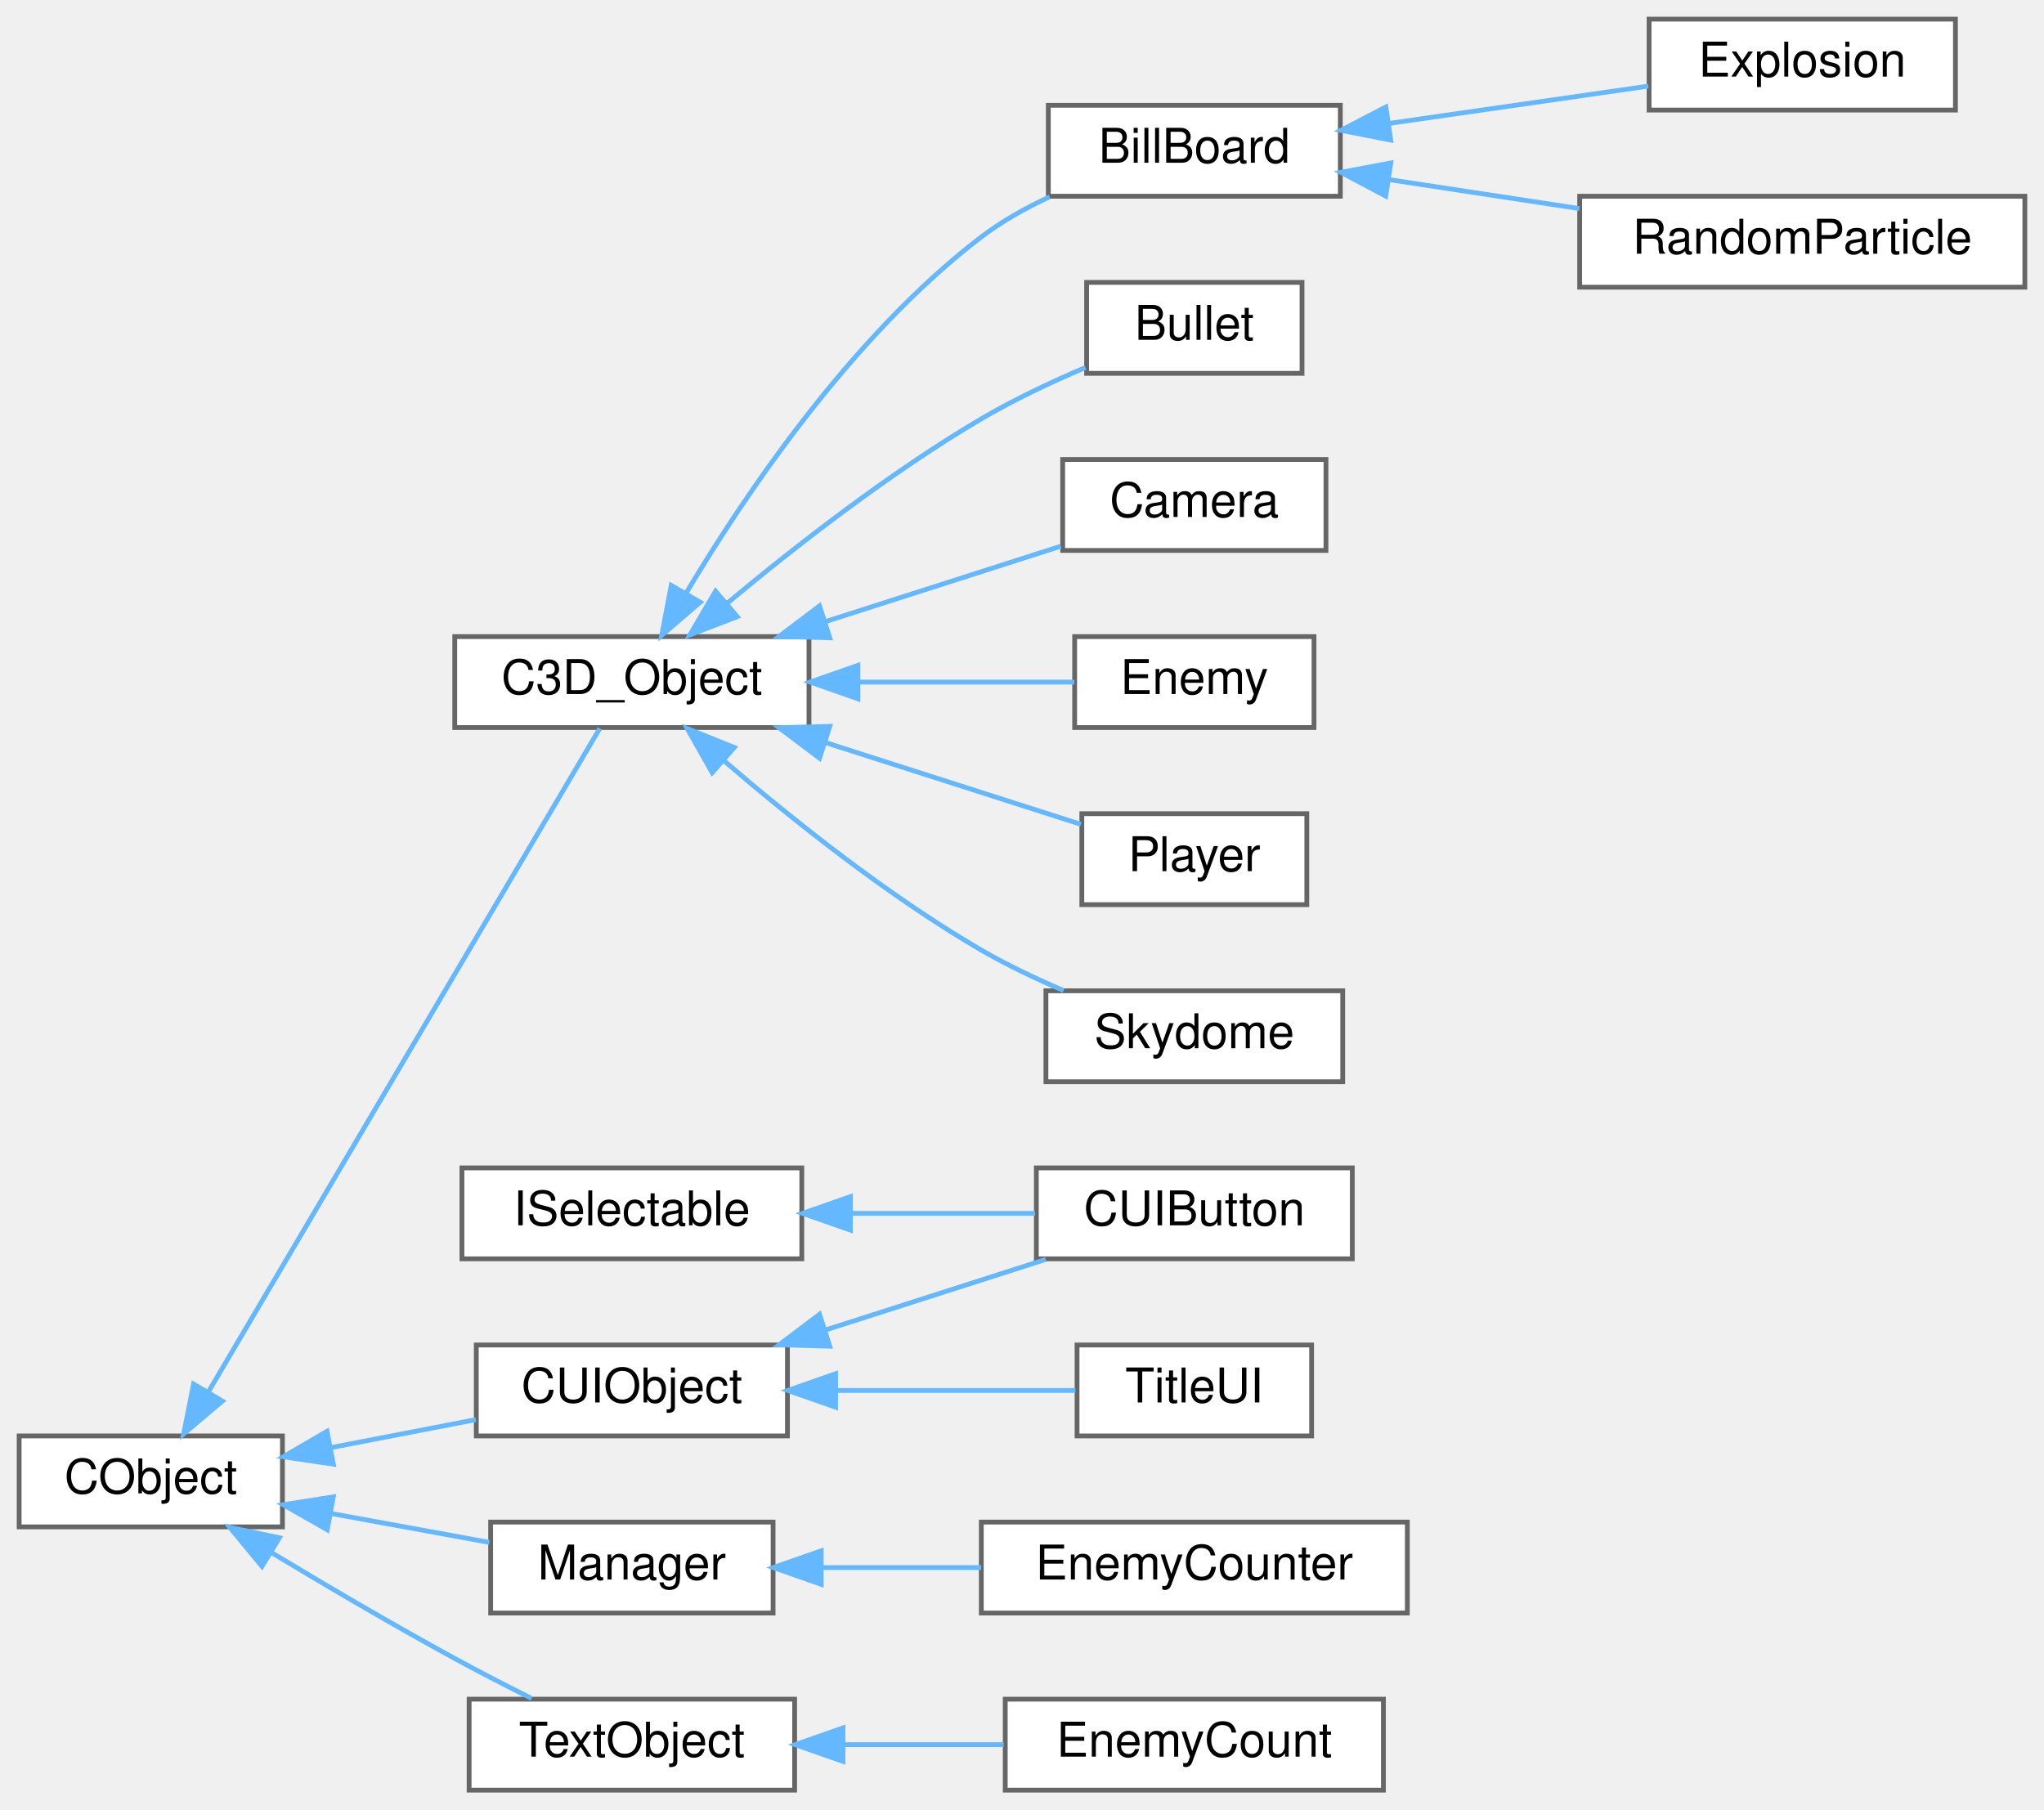
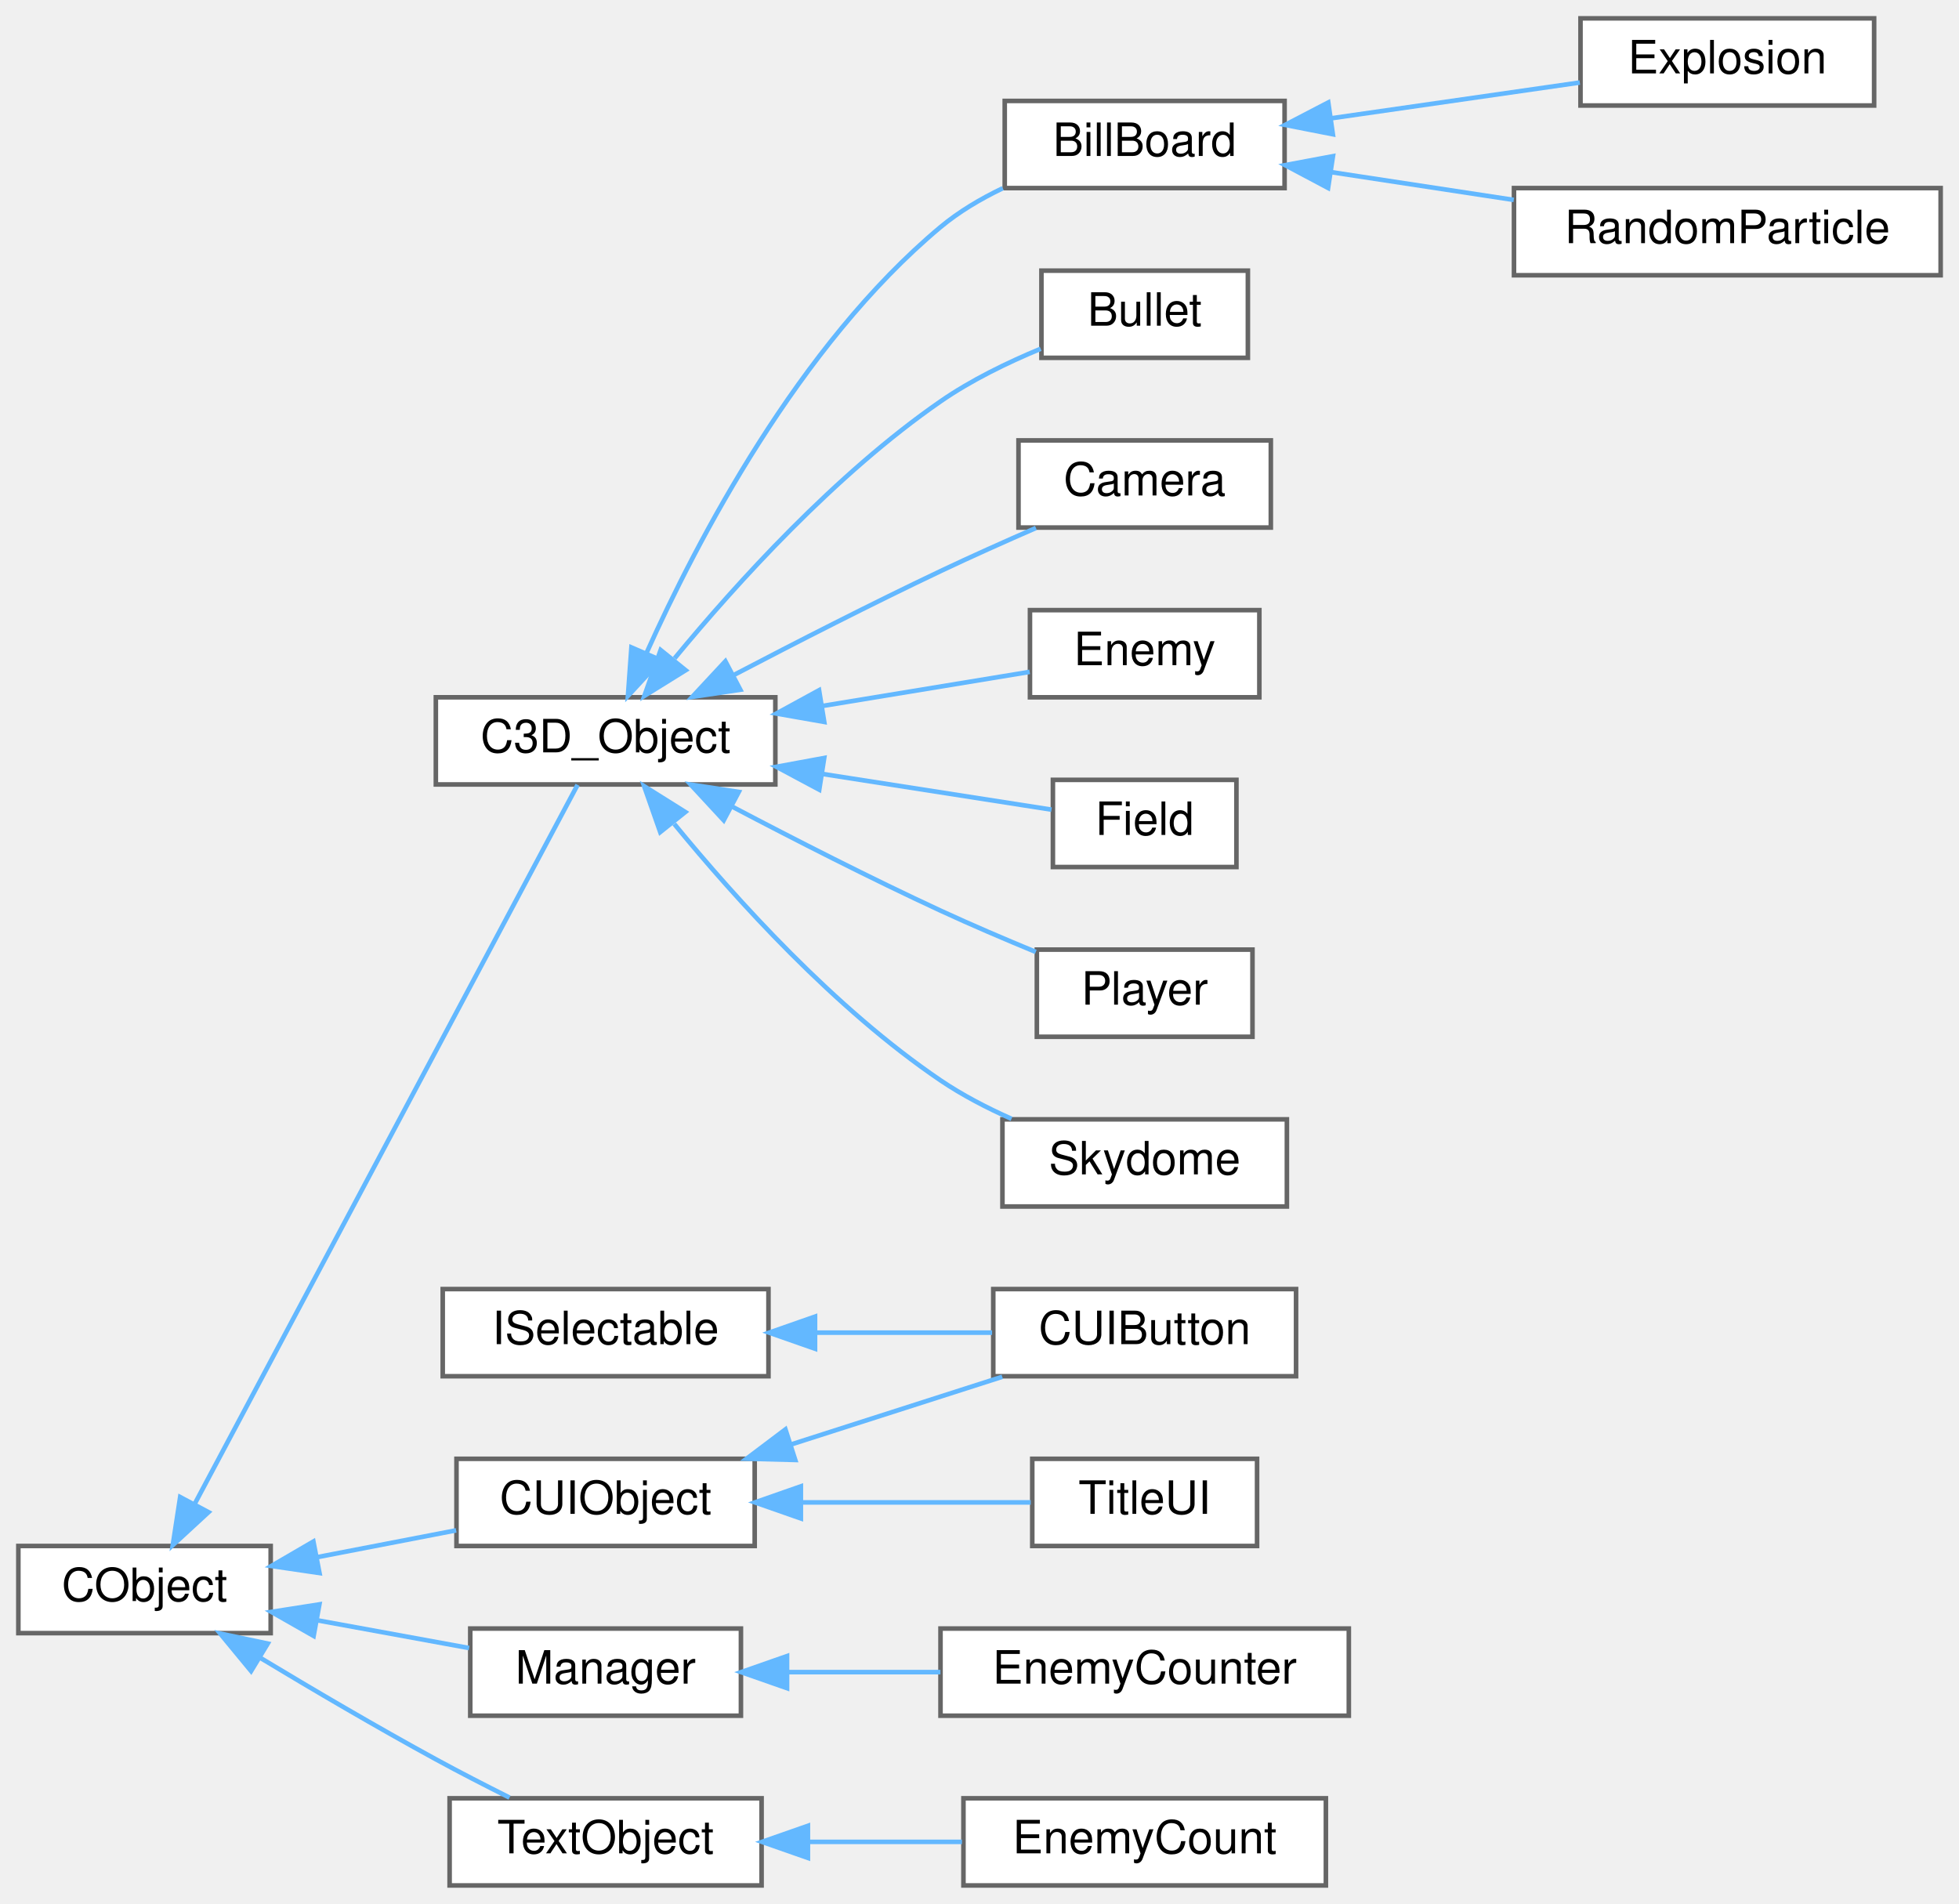
- <svg xmlns="http://www.w3.org/2000/svg" xmlns:xlink="http://www.w3.org/1999/xlink" width="427pt" height="378pt" viewBox="0.00 0.00 427.00 378.00">
-   <g id="graph0" class="graph" transform="scale(1 1) rotate(0) translate(4 374)">
+ <svg xmlns="http://www.w3.org/2000/svg" xmlns:xlink="http://www.w3.org/1999/xlink" width="427pt" height="415pt" viewBox="0.00 0.00 427.00 415.00">
+   <g id="graph0" class="graph" transform="scale(1 1) rotate(0) translate(4 411)">
    <g id="Node000000" class="node">
      <g id="a_Node000000">
        <a xlink:href="classCObject.html" target="_top" xlink:title=" ">
          <polygon fill="white" stroke="#666666" points="55,-74 0,-74 0,-55 55,-55 55,-74" />
          <text text-anchor="middle" x="27.5" y="-62" font-family="Helvetica,sans-Serif" font-size="10.00">CObject</text>
        </a>
      </g>
    </g>
    <g id="Node000001" class="node">
      <g id="a_Node000001">
        <a xlink:href="classC3D__Object.html" target="_top" xlink:title=" ">
-           <polygon fill="white" stroke="#666666" points="165,-241 91,-241 91,-222 165,-222 165,-241" />
-           <text text-anchor="middle" x="128" y="-229" font-family="Helvetica,sans-Serif" font-size="10.00">C3D_Object</text>
+           <polygon fill="white" stroke="#666666" points="165,-259 91,-259 91,-240 165,-240 165,-259" />
+           <text text-anchor="middle" x="128" y="-247" font-family="Helvetica,sans-Serif" font-size="10.00">C3D_Object</text>
        </a>
      </g>
    </g>
    <g id="edge12_Node000000_Node000001" class="edge">
      <g id="a_edge12_Node000000_Node000001">
        <a xlink:title=" ">
-           <path fill="none" stroke="#63b8ff" d="M39.61,-83.34C60.61,-118.94 105.42,-194.92 121.29,-221.81" />
-           <polygon fill="#63b8ff" stroke="#63b8ff" points="42.46,-81.28 34.37,-74.45 36.43,-84.84 42.46,-81.28" />
-         </a>
-       </g>
-     </g>
-     <g id="Node000010" class="node">
-       <g id="a_Node000010">
+           <path fill="none" stroke="#63b8ff" d="M38.42,-83.14C59.13,-122.03 106.3,-210.63 121.89,-239.91" />
+           <polygon fill="#63b8ff" stroke="#63b8ff" points="41.45,-81.37 33.66,-74.19 35.27,-84.66 41.45,-81.37" />
+         </a>
+       </g>
+     </g>
+     <g id="Node000011" class="node">
+       <g id="a_Node000011">
        <a xlink:href="classCUIObject.html" target="_top" xlink:title=" ">
          <polygon fill="white" stroke="#666666" points="160.5,-93 95.5,-93 95.5,-74 160.5,-74 160.5,-93" />
          <text text-anchor="middle" x="128" y="-81" font-family="Helvetica,sans-Serif" font-size="10.00">CUIObject</text>
        </a>
      </g>
    </g>
-     <g id="edge21_Node000000_Node000010" class="edge">
-       <g id="a_edge21_Node000000_Node000010">
+     <g id="edge22_Node000000_Node000011" class="edge">
+       <g id="a_edge22_Node000000_Node000011">
        <a xlink:title=" ">
          <path fill="none" stroke="#63b8ff" d="M65.18,-71.57C75.12,-73.49 85.79,-75.55 95.42,-77.41" />
          <polygon fill="#63b8ff" stroke="#63b8ff" points="65.64,-68.1 55.16,-69.64 64.31,-74.97 65.64,-68.1" />
        </a>
      </g>
    </g>
-     <g id="Node000014" class="node">
-       <g id="a_Node000014">
+     <g id="Node000015" class="node">
+       <g id="a_Node000015">
        <a xlink:href="classManager.html" target="_top" xlink:title=" ">
          <polygon fill="white" stroke="#666666" points="157.5,-56 98.5,-56 98.5,-37 157.5,-37 157.5,-56" />
          <text text-anchor="middle" x="128" y="-44" font-family="Helvetica,sans-Serif" font-size="10.00">Manager</text>
        </a>
      </g>
    </g>
-     <g id="edge24_Node000000_Node000014" class="edge">
-       <g id="a_edge24_Node000000_Node000014">
+     <g id="edge25_Node000000_Node000015" class="edge">
+       <g id="a_edge25_Node000000_Node000015">
        <a xlink:title=" ">
          <path fill="none" stroke="#63b8ff" d="M65.26,-57.78C76.16,-55.79 87.94,-53.64 98.25,-51.75" />
          <polygon fill="#63b8ff" stroke="#63b8ff" points="64.36,-54.39 55.16,-59.63 65.62,-61.27 64.36,-54.39" />
        </a>
      </g>
    </g>
-     <g id="Node000016" class="node">
-       <g id="a_Node000016">
+     <g id="Node000017" class="node">
+       <g id="a_Node000017">
        <a xlink:href="classTextObject.html" target="_top" xlink:title=" ">
          <polygon fill="white" stroke="#666666" points="162,-19 94,-19 94,0 162,0 162,-19" />
          <text text-anchor="middle" x="128" y="-7" font-family="Helvetica,sans-Serif" font-size="10.00">TextObject</text>
        </a>
      </g>
    </g>
-     <g id="edge26_Node000000_Node000016" class="edge">
-       <g id="a_edge26_Node000000_Node000016">
+     <g id="edge27_Node000000_Node000017" class="edge">
+       <g id="a_edge27_Node000000_Node000017">
        <a xlink:title=" ">
          <path fill="none" stroke="#63b8ff" d="M52.61,-49.69C64.12,-42.75 78.16,-34.5 91,-27.5 96.15,-24.69 101.8,-21.79 107.06,-19.15" />
          <polygon fill="#63b8ff" stroke="#63b8ff" points="50.73,-46.74 43.99,-54.91 54.36,-52.72 50.73,-46.74" />
        </a>
      </g>
    </g>
    <g id="Node000002" class="node">
      <g id="a_Node000002">
        <a xlink:href="classBillBoard.html" target="_top" xlink:title=" ">
-           <polygon fill="white" stroke="#666666" points="276,-352 215,-352 215,-333 276,-333 276,-352" />
-           <text text-anchor="middle" x="245.5" y="-340" font-family="Helvetica,sans-Serif" font-size="10.00">BillBoard</text>
+           <polygon fill="white" stroke="#666666" points="276,-389 215,-389 215,-370 276,-370 276,-389" />
+           <text text-anchor="middle" x="245.5" y="-377" font-family="Helvetica,sans-Serif" font-size="10.00">BillBoard</text>
        </a>
      </g>
    </g>
    <g id="edge13_Node000001_Node000002" class="edge">
      <g id="a_edge13_Node000001_Node000002">
        <a xlink:title=" ">
-           <path fill="none" stroke="#63b8ff" d="M139.31,-250.05C151.62,-270.69 173.96,-303.85 201,-324.5 205.29,-327.77 210.26,-330.56 215.27,-332.88" />
-           <polygon fill="#63b8ff" stroke="#63b8ff" points="142.28,-248.18 134.24,-241.28 136.22,-251.69 142.28,-248.18" />
+           <path fill="none" stroke="#63b8ff" d="M136.9,-268.62C147.93,-293.18 170.11,-335.7 201,-361.5 205.01,-364.85 209.74,-367.65 214.57,-369.97" />
+           <polygon fill="#63b8ff" stroke="#63b8ff" points="140.05,-267.09 132.87,-259.3 133.63,-269.87 140.05,-267.09" />
        </a>
      </g>
    </g>
    <g id="Node000005" class="node">
      <g id="a_Node000005">
        <a xlink:href="classBullet.html" target="_top" xlink:title=" ">
-           <polygon fill="white" stroke="#666666" points="268,-315 223,-315 223,-296 268,-296 268,-315" />
-           <text text-anchor="middle" x="245.5" y="-303" font-family="Helvetica,sans-Serif" font-size="10.00">Bullet</text>
+           <polygon fill="white" stroke="#666666" points="268,-352 223,-352 223,-333 268,-333 268,-352" />
+           <text text-anchor="middle" x="245.5" y="-340" font-family="Helvetica,sans-Serif" font-size="10.00">Bullet</text>
        </a>
      </g>
    </g>
    <g id="edge16_Node000001_Node000005" class="edge">
      <g id="a_edge16_Node000001_Node000005">
        <a xlink:title=" ">
-           <path fill="none" stroke="#63b8ff" d="M148.03,-248.07C162.05,-259.75 181.92,-275.27 201,-286.5 207.82,-290.51 215.64,-294.19 222.75,-297.22" />
-           <polygon fill="#63b8ff" stroke="#63b8ff" points="150.01,-245.16 140.12,-241.36 145.48,-250.49 150.01,-245.16" />
+           <path fill="none" stroke="#63b8ff" d="M143.05,-267.5C156.51,-283.82 178.12,-307.66 201,-323.5 207.64,-328.1 215.57,-331.96 222.83,-334.97" />
+           <polygon fill="#63b8ff" stroke="#63b8ff" points="145.45,-264.9 136.45,-259.31 140,-269.3 145.45,-264.9" />
        </a>
      </g>
    </g>
    <g id="Node000006" class="node">
      <g id="a_Node000006">
        <a xlink:href="classCamera.html" target="_top" xlink:title=" ">
-           <polygon fill="white" stroke="#666666" points="273,-278 218,-278 218,-259 273,-259 273,-278" />
-           <text text-anchor="middle" x="245.5" y="-266" font-family="Helvetica,sans-Serif" font-size="10.00">Camera</text>
+           <polygon fill="white" stroke="#666666" points="273,-315 218,-315 218,-296 273,-296 273,-315" />
+           <text text-anchor="middle" x="245.5" y="-303" font-family="Helvetica,sans-Serif" font-size="10.00">Camera</text>
        </a>
      </g>
    </g>
    <g id="edge17_Node000001_Node000006" class="edge">
      <g id="a_edge17_Node000001_Node000006">
        <a xlink:title=" ">
-           <path fill="none" stroke="#63b8ff" d="M168.5,-244.15C184.69,-249.34 203.02,-255.21 217.62,-259.89" />
-           <polygon fill="#63b8ff" stroke="#63b8ff" points="169.34,-240.75 158.74,-241.03 167.2,-247.41 169.34,-240.75" />
+           <path fill="none" stroke="#63b8ff" d="M156.05,-263.91C169.47,-270.93 185.98,-279.37 201,-286.5 207.7,-289.68 215.07,-292.97 221.8,-295.91" />
+           <polygon fill="#63b8ff" stroke="#63b8ff" points="157.37,-260.65 146.89,-259.09 154.11,-266.85 157.37,-260.65" />
        </a>
      </g>
    </g>
    <g id="Node000007" class="node">
      <g id="a_Node000007">
        <a xlink:href="classEnemy.html" target="_top" xlink:title=" ">
-           <polygon fill="white" stroke="#666666" points="270.5,-241 220.5,-241 220.5,-222 270.5,-222 270.5,-241" />
-           <text text-anchor="middle" x="245.5" y="-229" font-family="Helvetica,sans-Serif" font-size="10.00">Enemy</text>
+           <polygon fill="white" stroke="#666666" points="270.5,-278 220.5,-278 220.5,-259 270.5,-259 270.5,-278" />
+           <text text-anchor="middle" x="245.5" y="-266" font-family="Helvetica,sans-Serif" font-size="10.00">Enemy</text>
        </a>
      </g>
    </g>
    <g id="edge18_Node000001_Node000007" class="edge">
      <g id="a_edge18_Node000001_Node000007">
        <a xlink:title=" ">
-           <path fill="none" stroke="#63b8ff" d="M175.64,-231.5C191.01,-231.5 207.46,-231.5 220.44,-231.5" />
-           <polygon fill="#63b8ff" stroke="#63b8ff" points="175.23,-228 165.23,-231.5 175.23,-235 175.23,-228" />
+           <path fill="none" stroke="#63b8ff" d="M175.19,-257.1C190.69,-259.65 207.34,-262.39 220.44,-264.54" />
+           <polygon fill="#63b8ff" stroke="#63b8ff" points="175.66,-253.63 165.23,-255.46 174.53,-260.54 175.66,-253.63" />
        </a>
      </g>
    </g>
    <g id="Node000008" class="node">
      <g id="a_Node000008">
+         <a xlink:href="classField.html" target="_top" xlink:title=" ">
+           <polygon fill="white" stroke="#666666" points="265.5,-241 225.5,-241 225.5,-222 265.5,-222 265.5,-241" />
+           <text text-anchor="middle" x="245.5" y="-229" font-family="Helvetica,sans-Serif" font-size="10.00">Field</text>
+         </a>
+       </g>
+     </g>
+     <g id="edge19_Node000001_Node000008" class="edge">
+       <g id="a_edge19_Node000001_Node000008">
+         <a xlink:title=" ">
+           <path fill="none" stroke="#63b8ff" d="M175.27,-242.29C192.68,-239.58 211.56,-236.63 225.19,-234.51" />
+           <polygon fill="#63b8ff" stroke="#63b8ff" points="174.57,-238.86 165.23,-243.85 175.65,-245.77 174.57,-238.86" />
+         </a>
+       </g>
+     </g>
+     <g id="Node000009" class="node">
+       <g id="a_Node000009">
        <a xlink:href="classPlayer.html" target="_top" xlink:title=" ">
          <polygon fill="white" stroke="#666666" points="269,-204 222,-204 222,-185 269,-185 269,-204" />
          <text text-anchor="middle" x="245.5" y="-192" font-family="Helvetica,sans-Serif" font-size="10.00">Player</text>
        </a>
      </g>
    </g>
-     <g id="edge19_Node000001_Node000008" class="edge">
-       <g id="a_edge19_Node000001_Node000008">
-         <a xlink:title=" ">
-           <path fill="none" stroke="#63b8ff" d="M168.32,-218.9C186.14,-213.2 206.57,-206.65 221.79,-201.78" />
-           <polygon fill="#63b8ff" stroke="#63b8ff" points="167.2,-215.59 158.74,-221.97 169.34,-222.25 167.2,-215.59" />
-         </a>
-       </g>
-     </g>
-     <g id="Node000009" class="node">
-       <g id="a_Node000009">
+     <g id="edge20_Node000001_Node000009" class="edge">
+       <g id="a_edge20_Node000001_Node000009">
+         <a xlink:title=" ">
+           <path fill="none" stroke="#63b8ff" d="M155.72,-235.1C169.17,-228.03 185.81,-219.53 201,-212.5 207.68,-209.41 215.03,-206.27 221.77,-203.49" />
+           <polygon fill="#63b8ff" stroke="#63b8ff" points="153.75,-232.19 146.55,-239.97 157.03,-238.37 153.75,-232.19" />
+         </a>
+       </g>
+     </g>
+     <g id="Node000010" class="node">
+       <g id="a_Node000010">
        <a xlink:href="classSkydome.html" target="_top" xlink:title=" ">
          <polygon fill="white" stroke="#666666" points="276.5,-167 214.5,-167 214.5,-148 276.5,-148 276.5,-167" />
          <text text-anchor="middle" x="245.5" y="-155" font-family="Helvetica,sans-Serif" font-size="10.00">Skydome</text>
        </a>
      </g>
    </g>
-     <g id="edge20_Node000001_Node000009" class="edge">
-       <g id="a_edge20_Node000001_Node000009">
-         <a xlink:title=" ">
-           <path fill="none" stroke="#63b8ff" d="M147.42,-214.91C161.41,-202.9 181.5,-186.84 201,-175.5 206.37,-172.38 212.39,-169.52 218.19,-167.05" />
-           <polygon fill="#63b8ff" stroke="#63b8ff" points="144.78,-212.57 139.56,-221.79 149.39,-217.84 144.78,-212.57" />
+     <g id="edge21_Node000001_Node000010" class="edge">
+       <g id="a_edge21_Node000001_Node000010">
+         <a xlink:title=" ">
+           <path fill="none" stroke="#63b8ff" d="M142.97,-231.39C156.39,-215.01 177.97,-191.11 201,-175.5 205.74,-172.29 211.13,-169.49 216.48,-167.11" />
+           <polygon fill="#63b8ff" stroke="#63b8ff" points="139.91,-229.62 136.4,-239.62 145.38,-233.99 139.91,-229.62" />
        </a>
      </g>
    </g>
    <g id="Node000003" class="node">
      <g id="a_Node000003">
        <a xlink:href="classExplosion.html" target="_top" xlink:title=" ">
-           <polygon fill="white" stroke="#666666" points="404.5,-370 340.5,-370 340.5,-351 404.5,-351 404.5,-370" />
-           <text text-anchor="middle" x="372.5" y="-358" font-family="Helvetica,sans-Serif" font-size="10.00">Explosion</text>
+           <polygon fill="white" stroke="#666666" points="404.5,-407 340.5,-407 340.5,-388 404.5,-388 404.5,-407" />
+           <text text-anchor="middle" x="372.5" y="-395" font-family="Helvetica,sans-Serif" font-size="10.00">Explosion</text>
        </a>
      </g>
    </g>
    <g id="edge14_Node000002_Node000003" class="edge">
      <g id="a_edge14_Node000002_Node000003">
        <a xlink:title=" ">
-           <path fill="none" stroke="#63b8ff" d="M286.07,-348.2C303.6,-350.72 323.92,-353.65 340.35,-356.01" />
-           <polygon fill="#63b8ff" stroke="#63b8ff" points="286.52,-344.73 276.12,-346.77 285.52,-351.66 286.52,-344.73" />
+           <path fill="none" stroke="#63b8ff" d="M286.07,-385.2C303.6,-387.72 323.92,-390.65 340.35,-393.01" />
+           <polygon fill="#63b8ff" stroke="#63b8ff" points="286.52,-381.73 276.12,-383.77 285.52,-388.66 286.52,-381.73" />
        </a>
      </g>
    </g>
    <g id="Node000004" class="node">
      <g id="a_Node000004">
        <a xlink:href="classRandomParticle.html" target="_top" xlink:title=" ">
-           <polygon fill="white" stroke="#666666" points="419,-333 326,-333 326,-314 419,-314 419,-333" />
-           <text text-anchor="middle" x="372.5" y="-321" font-family="Helvetica,sans-Serif" font-size="10.00">RandomParticle</text>
+           <polygon fill="white" stroke="#666666" points="419,-370 326,-370 326,-351 419,-351 419,-370" />
+           <text text-anchor="middle" x="372.5" y="-358" font-family="Helvetica,sans-Serif" font-size="10.00">RandomParticle</text>
        </a>
      </g>
    </g>
    <g id="edge15_Node000002_Node000004" class="edge">
      <g id="a_edge15_Node000002_Node000004">
        <a xlink:title=" ">
-           <path fill="none" stroke="#63b8ff" d="M286.33,-336.45C298.94,-334.53 312.97,-332.4 325.95,-330.42" />
-           <polygon fill="#63b8ff" stroke="#63b8ff" points="285.48,-333.03 276.12,-338 286.54,-339.95 285.48,-333.03" />
-         </a>
-       </g>
-     </g>
-     <g id="Node000011" class="node">
-       <g id="a_Node000011">
+           <path fill="none" stroke="#63b8ff" d="M286.33,-373.45C298.94,-371.53 312.97,-369.4 325.95,-367.42" />
+           <polygon fill="#63b8ff" stroke="#63b8ff" points="285.48,-370.03 276.12,-375 286.54,-376.95 285.48,-370.03" />
+         </a>
+       </g>
+     </g>
+     <g id="Node000012" class="node">
+       <g id="a_Node000012">
        <a xlink:href="classCUIButton.html" target="_top" xlink:title=" ">
          <polygon fill="white" stroke="#666666" points="278.5,-130 212.5,-130 212.5,-111 278.5,-111 278.5,-130" />
          <text text-anchor="middle" x="245.5" y="-118" font-family="Helvetica,sans-Serif" font-size="10.00">CUIButton</text>
        </a>
      </g>
    </g>
-     <g id="edge22_Node000010_Node000011" class="edge">
-       <g id="a_edge22_Node000010_Node000011">
+     <g id="edge23_Node000011_Node000012" class="edge">
+       <g id="a_edge23_Node000011_Node000012">
        <a xlink:title=" ">
          <path fill="none" stroke="#63b8ff" d="M168.34,-96.1C183.42,-100.93 200.38,-106.37 214.46,-110.88" />
          <polygon fill="#63b8ff" stroke="#63b8ff" points="169.34,-92.75 158.74,-93.03 167.2,-99.41 169.34,-92.75" />
        </a>
      </g>
    </g>
-     <g id="Node000013" class="node">
-       <g id="a_Node000013">
+     <g id="Node000014" class="node">
+       <g id="a_Node000014">
        <a xlink:href="classTitleUI.html" target="_top" xlink:title=" ">
          <polygon fill="white" stroke="#666666" points="270,-93 221,-93 221,-74 270,-74 270,-93" />
          <text text-anchor="middle" x="245.5" y="-81" font-family="Helvetica,sans-Serif" font-size="10.00">TitleUI</text>
        </a>
      </g>
    </g>
-     <g id="edge23_Node000010_Node000013" class="edge">
-       <g id="a_edge23_Node000010_Node000013">
+     <g id="edge24_Node000011_Node000014" class="edge">
+       <g id="a_edge24_Node000011_Node000014">
        <a xlink:title=" ">
          <path fill="none" stroke="#63b8ff" d="M170.71,-83.5C187.51,-83.5 206.27,-83.5 220.67,-83.5" />
          <polygon fill="#63b8ff" stroke="#63b8ff" points="170.56,-80 160.56,-83.5 170.56,-87 170.56,-80" />
        </a>
      </g>
    </g>
-     <g id="Node000015" class="node">
-       <g id="a_Node000015">
+     <g id="Node000016" class="node">
+       <g id="a_Node000016">
        <a xlink:href="classEnemyCounter.html" target="_top" xlink:title=" ">
          <polygon fill="white" stroke="#666666" points="290,-56 201,-56 201,-37 290,-37 290,-56" />
          <text text-anchor="middle" x="245.5" y="-44" font-family="Helvetica,sans-Serif" font-size="10.00">EnemyCounter</text>
        </a>
      </g>
    </g>
-     <g id="edge25_Node000014_Node000015" class="edge">
-       <g id="a_edge25_Node000014_Node000015">
+     <g id="edge26_Node000015_Node000016" class="edge">
+       <g id="a_edge26_Node000015_Node000016">
        <a xlink:title=" ">
          <path fill="none" stroke="#63b8ff" d="M167.82,-46.5C178.47,-46.5 190.09,-46.5 200.98,-46.5" />
          <polygon fill="#63b8ff" stroke="#63b8ff" points="167.55,-43 157.55,-46.5 167.55,-50 167.55,-43" />
        </a>
      </g>
    </g>
-     <g id="Node000017" class="node">
-       <g id="a_Node000017">
+     <g id="Node000018" class="node">
+       <g id="a_Node000018">
        <a xlink:href="classEnemyCount.html" target="_top" xlink:title=" ">
          <polygon fill="white" stroke="#666666" points="285,-19 206,-19 206,0 285,0 285,-19" />
          <text text-anchor="middle" x="245.5" y="-7" font-family="Helvetica,sans-Serif" font-size="10.00">EnemyCount</text>
        </a>
      </g>
    </g>
-     <g id="edge27_Node000016_Node000017" class="edge">
-       <g id="a_edge27_Node000016_Node000017">
+     <g id="edge28_Node000017_Node000018" class="edge">
+       <g id="a_edge28_Node000017_Node000018">
        <a xlink:title=" ">
          <path fill="none" stroke="#63b8ff" d="M172.32,-9.5C183.27,-9.5 194.96,-9.5 205.68,-9.5" />
          <polygon fill="#63b8ff" stroke="#63b8ff" points="172.1,-6 162.1,-9.5 172.1,-13 172.1,-6" />
        </a>
      </g>
    </g>
-     <g id="Node000012" class="node">
-       <g id="a_Node000012">
+     <g id="Node000013" class="node">
+       <g id="a_Node000013">
        <a xlink:href="classISelectable.html" target="_top" xlink:title=" ">
          <polygon fill="white" stroke="#666666" points="163.5,-130 92.5,-130 92.5,-111 163.5,-111 163.5,-130" />
          <text text-anchor="middle" x="128" y="-118" font-family="Helvetica,sans-Serif" font-size="10.00">ISelectable</text>
        </a>
      </g>
    </g>
-     <g id="edge28_Node000012_Node000011" class="edge">
-       <g id="a_edge28_Node000012_Node000011">
+     <g id="edge29_Node000013_Node000012" class="edge">
+       <g id="a_edge29_Node000013_Node000012">
        <a xlink:title=" ">
          <path fill="none" stroke="#63b8ff" d="M173.71,-120.5C186.55,-120.5 200.31,-120.5 212.24,-120.5" />
          <polygon fill="#63b8ff" stroke="#63b8ff" points="173.65,-117 163.65,-120.5 173.65,-124 173.65,-117" />
        </a>
      </g>
    </g>
  </g>
</svg>
